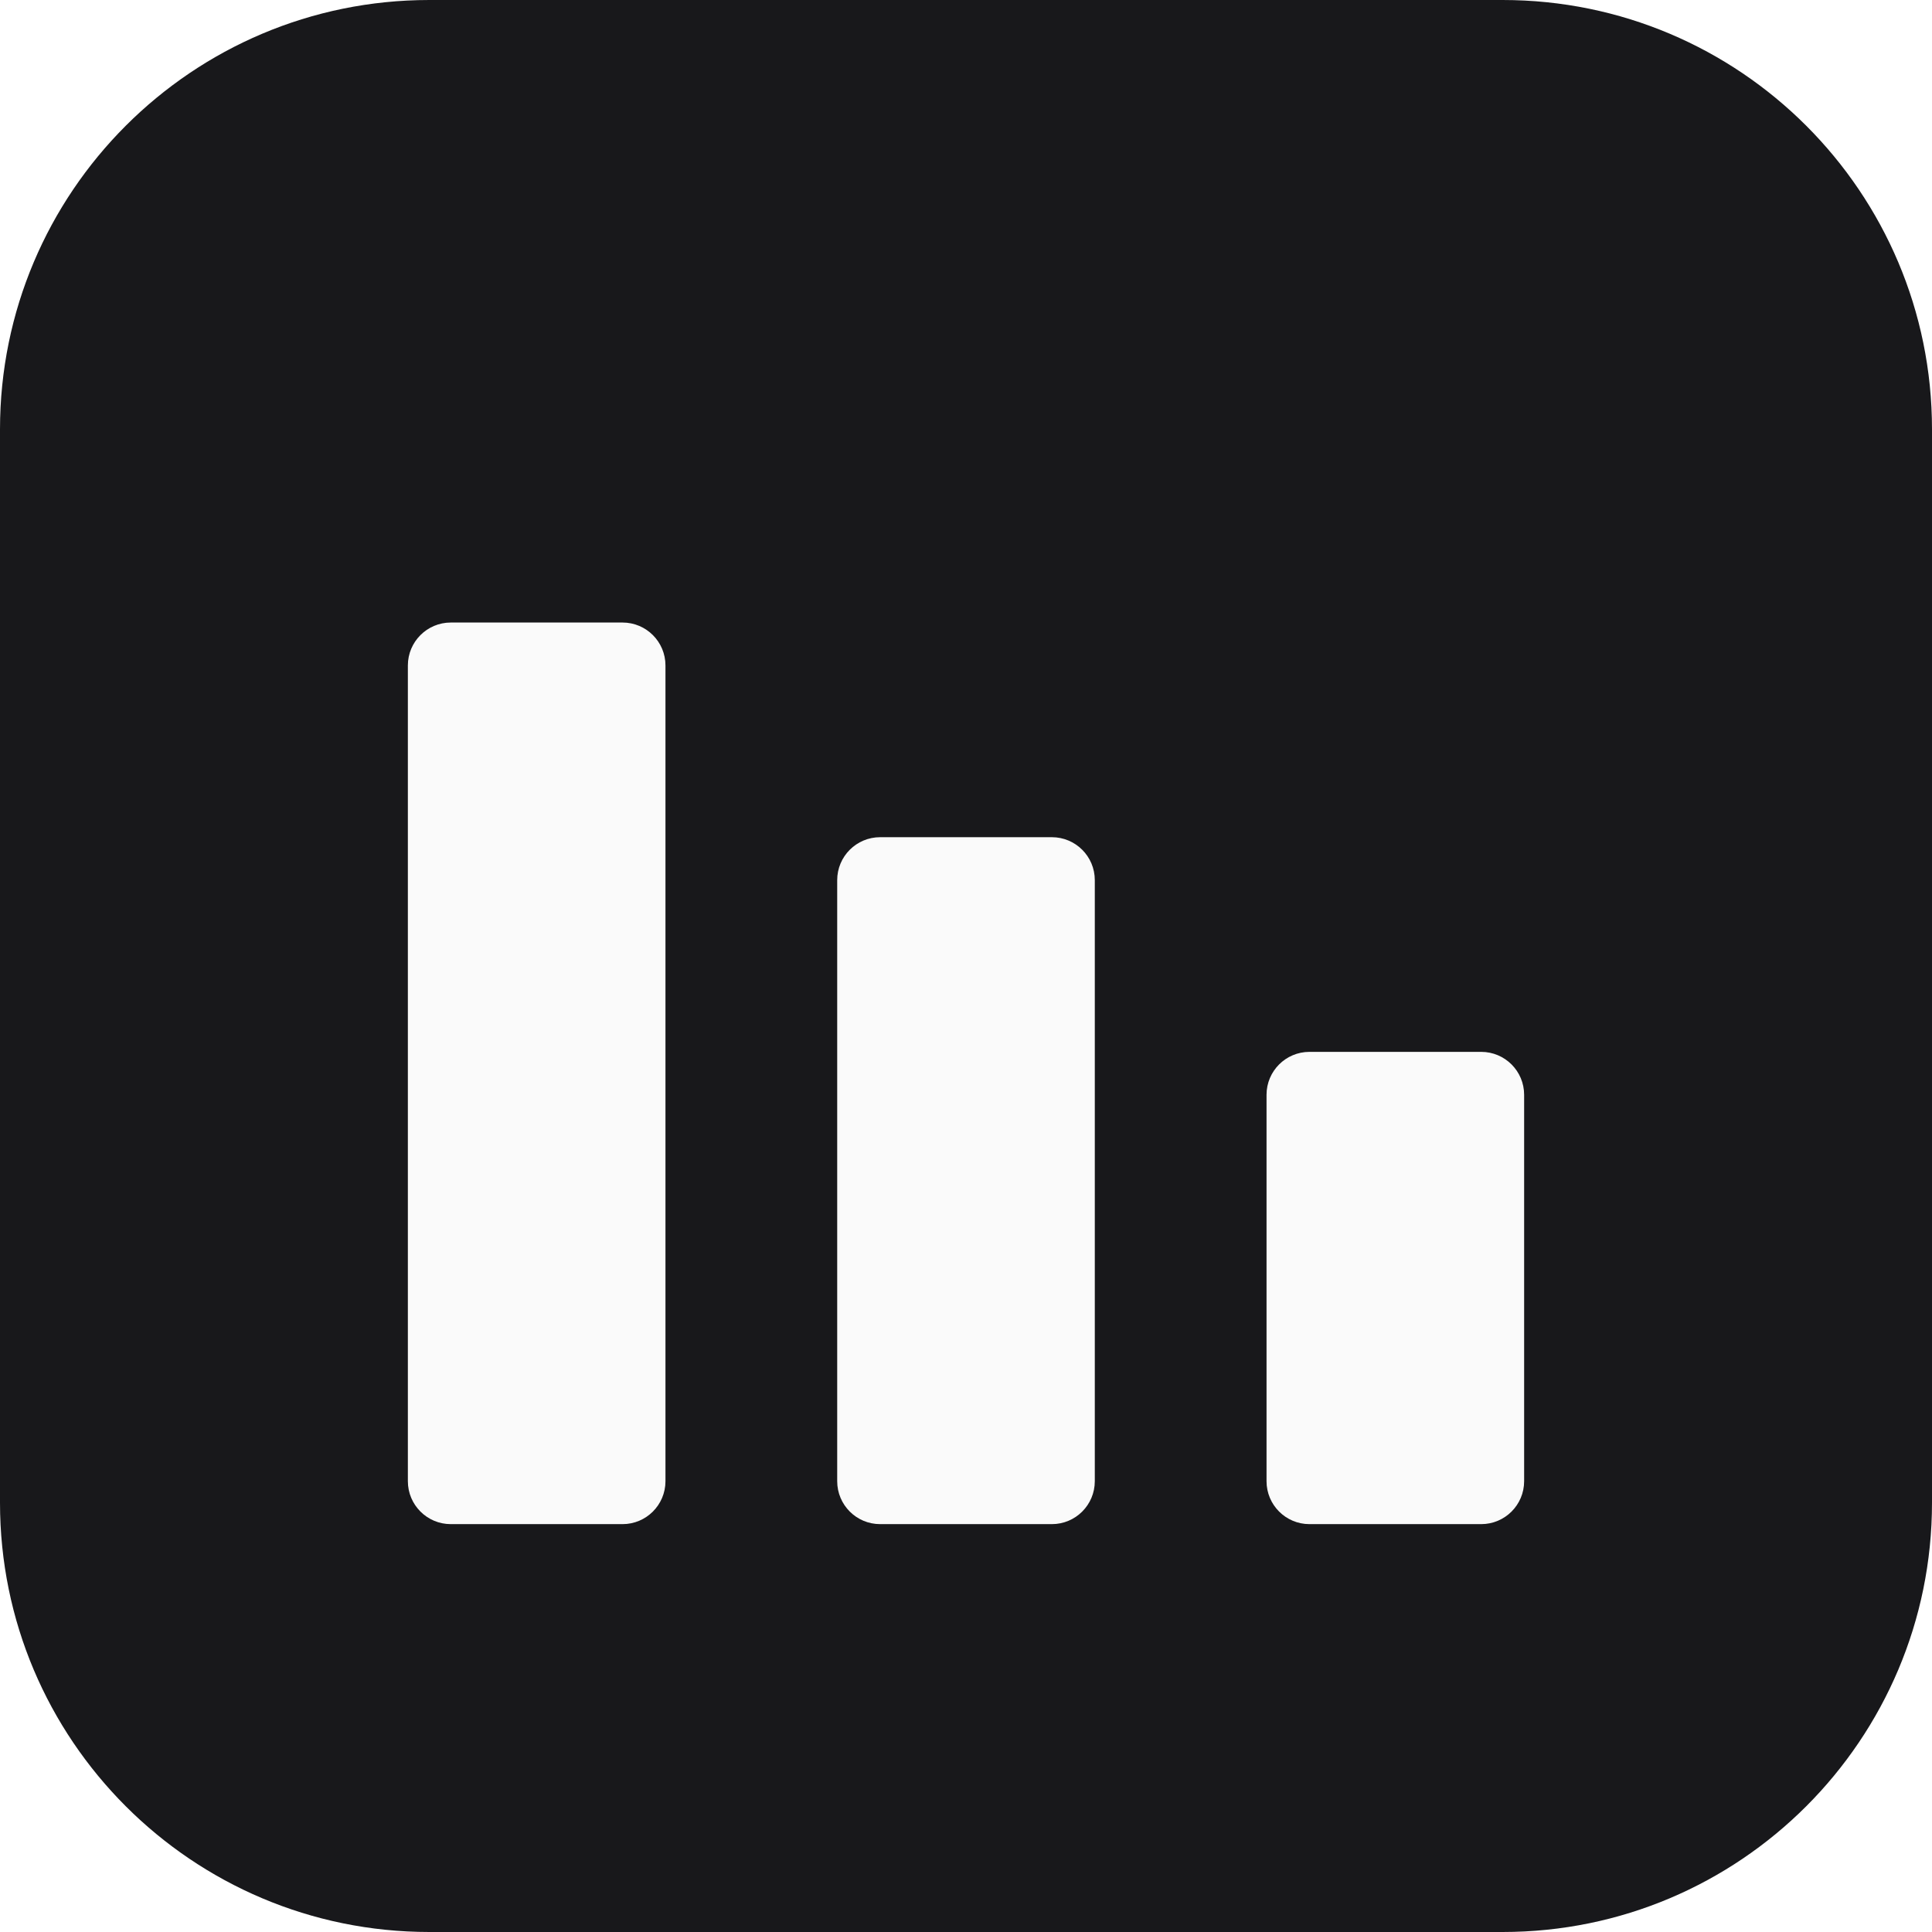
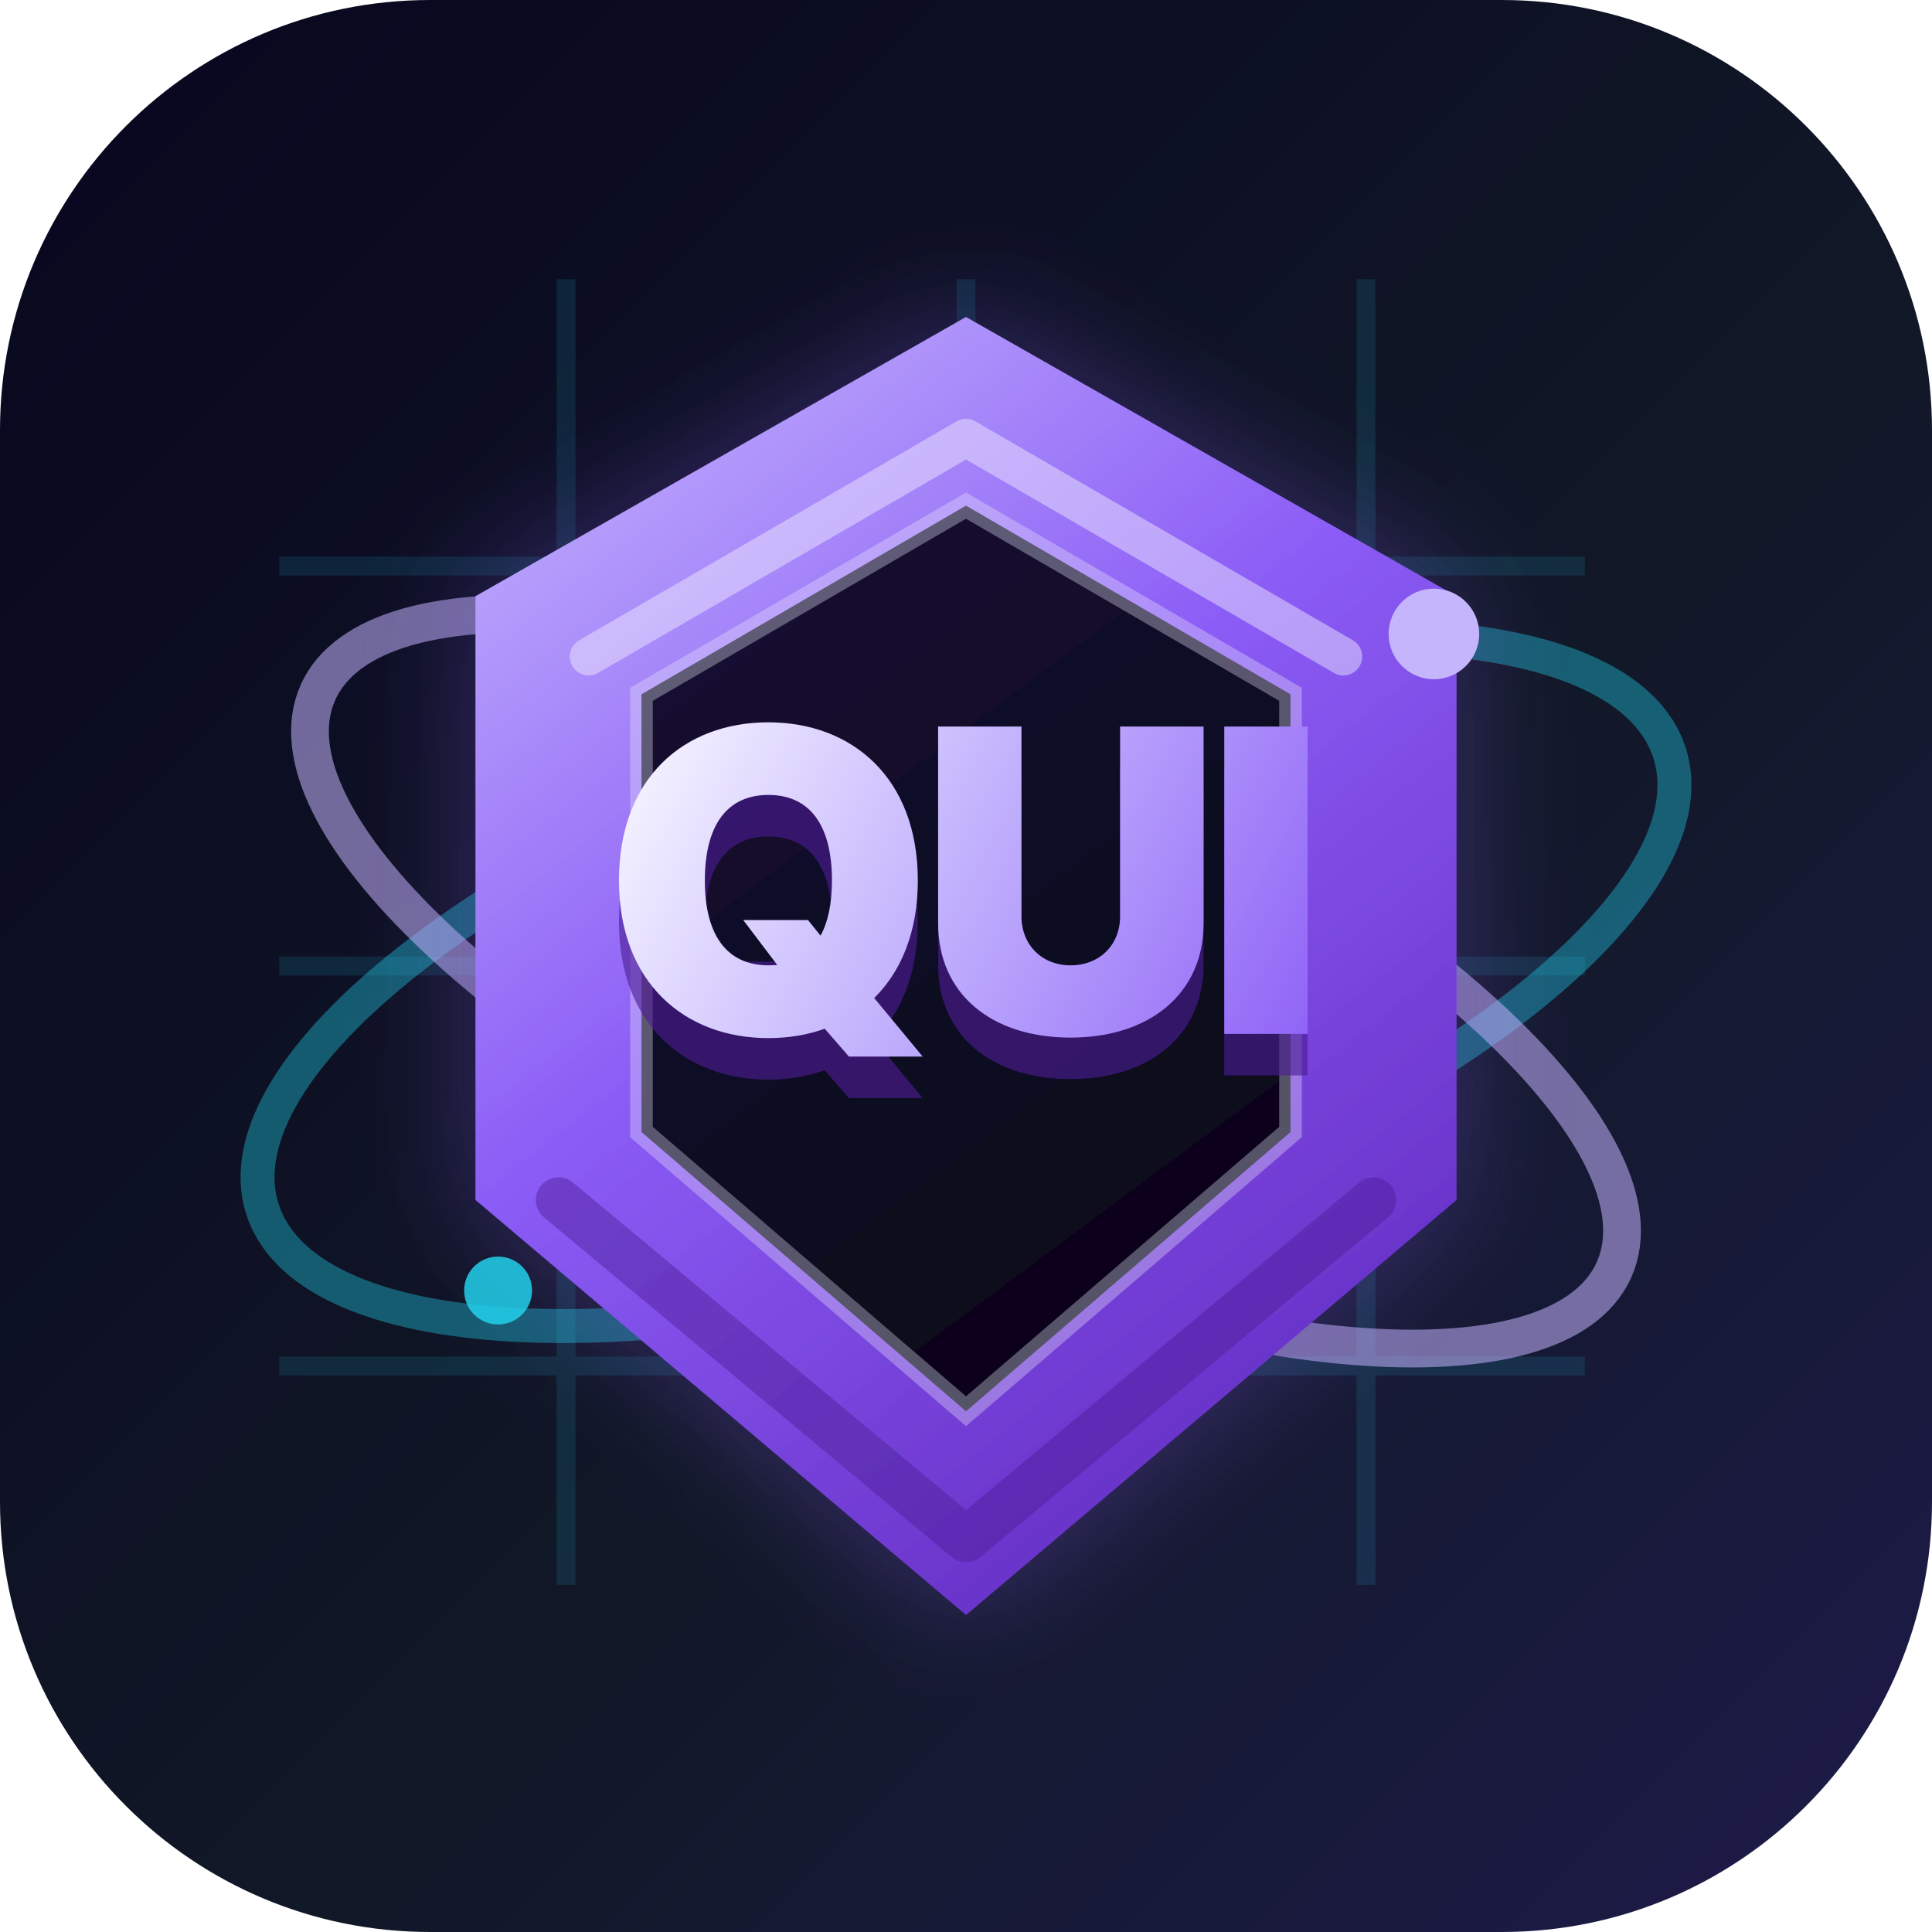
<svg xmlns="http://www.w3.org/2000/svg" viewBox="0 0 180 180" fill="none">
-   <rect width="180" height="180" rx="40" fill="#18181b" />
-   <g fill="#fafafa">
-     <rect x="38" y="58" width="24" height="84" rx="4" />
-     <rect x="78" y="78" width="24" height="64" rx="4" />
-     <rect x="118" y="98" width="24" height="44" rx="4" />
+   <defs>
+     <linearGradient id="qui-180-74-114-bg" x1="0" y1="0" x2="180" y2="180" gradientUnits="userSpaceOnUse">
+       <stop stop-color="#08061f" />
+       <stop offset=".58" stop-color="#111827" />
+       <stop offset="1" stop-color="#1e1b4b" />
+     </linearGradient>
+     <linearGradient id="qui-180-74-114-frame" x1="46.406" y1="33.75" x2="136.406" y2="147.656" gradientUnits="userSpaceOnUse">
+       <stop stop-color="#c4b5fd" />
+       <stop offset=".42" stop-color="#8b5cf6" />
+       <stop offset="1" stop-color="#5b21b6" />
+     </linearGradient>
+     <linearGradient id="qui-180-74-114-face" x1="63.281" y1="52.734" x2="118.125" y2="126.563" gradientUnits="userSpaceOnUse">
+       <stop stop-color="#171333" />
+       <stop offset="1" stop-color="#050315" />
+     </linearGradient>
+     <linearGradient id="qui-180-74-114-letters" x1="59.063" y1="71.016" x2="122.344" y2="103.359" gradientUnits="userSpaceOnUse">
+       <stop stop-color="#f5f3ff" />
+       <stop offset=".42" stop-color="#c4b5fd" />
+       <stop offset="1" stop-color="#8b5cf6" />
+     </linearGradient>
+     <filter id="qui-180-74-114-shadow" x="-20%" y="-20%" width="140%" height="150%" color-interpolation-filters="sRGB">
+       <feDropShadow dx="0" dy="6.328" stdDeviation="7.031" flood-color="#020617" flood-opacity=".55" />
+       <feDropShadow dx="0" dy="0" stdDeviation="5.625" flood-color="#8b5cf6" flood-opacity=".34" />
+     </filter>
+   </defs>
+   <rect width="180" height="180" rx="40.078" fill="url(#qui-180-74-114-bg)" />
+   <path d="M26.016 52.734h121.641M26.016 90h121.641M26.016 127.266h121.641M52.734 26.016v121.641M90 26.016v121.641M127.266 26.016v121.641" stroke="#22d3ee" stroke-opacity=".12" stroke-width="1.758" />
+   <ellipse cx="90" cy="91.406" rx="68.906" ry="25.313" stroke="#22d3ee" stroke-opacity=".38" stroke-width="3.164" transform="rotate(-18 90 91.406)" />
+   <ellipse cx="90" cy="91.406" rx="66.094" ry="23.203" stroke="#c4b5fd" stroke-opacity=".55" stroke-width="3.516" transform="rotate(24 90 91.406)" />
+   <g filter="url(#qui-180-74-114-shadow)">
+     <polygon points="90,29.531 135.703,55.547 135.703,111.797 90,150.469 44.297,111.797 44.297,55.547" fill="url(#qui-180-74-114-frame)" />
+     <polygon points="90,47.109 120.234,64.688 120.234,105.469 90,131.484 59.766,105.469 59.766,64.688" fill="url(#qui-180-74-114-face)" stroke="#ede9fe" stroke-opacity=".34" stroke-width="2.109" />
+     <path d="M54.844 61.172L90 40.781L125.156 61.172" stroke="#ede9fe" stroke-opacity=".48" stroke-width="3.516" stroke-linecap="round" stroke-linejoin="round" />
+     <path d="M52.031 111.797L90 143.438L127.969 111.797" stroke="#4c1d95" stroke-opacity=".45" stroke-width="4.219" stroke-linecap="round" stroke-linejoin="round" />
+     <text x="90" y="100.195" text-anchor="middle" font-family="Inter, Arial, sans-serif" font-size="39.375" font-weight="900" letter-spacing="-1.758" fill="#4c1d95" opacity=".62">QUI</text>
+     <text x="90" y="96.328" text-anchor="middle" font-family="Inter, Arial, sans-serif" font-size="39.375" font-weight="900" letter-spacing="-1.758" fill="url(#qui-180-74-114-letters)">QUI</text>
  </g>
+   <circle cx="133.594" cy="59.063" r="4.219" fill="#c4b5fd" />
+   <circle cx="46.406" cy="120.234" r="3.164" fill="#22d3ee" fill-opacity=".84" />
</svg>
